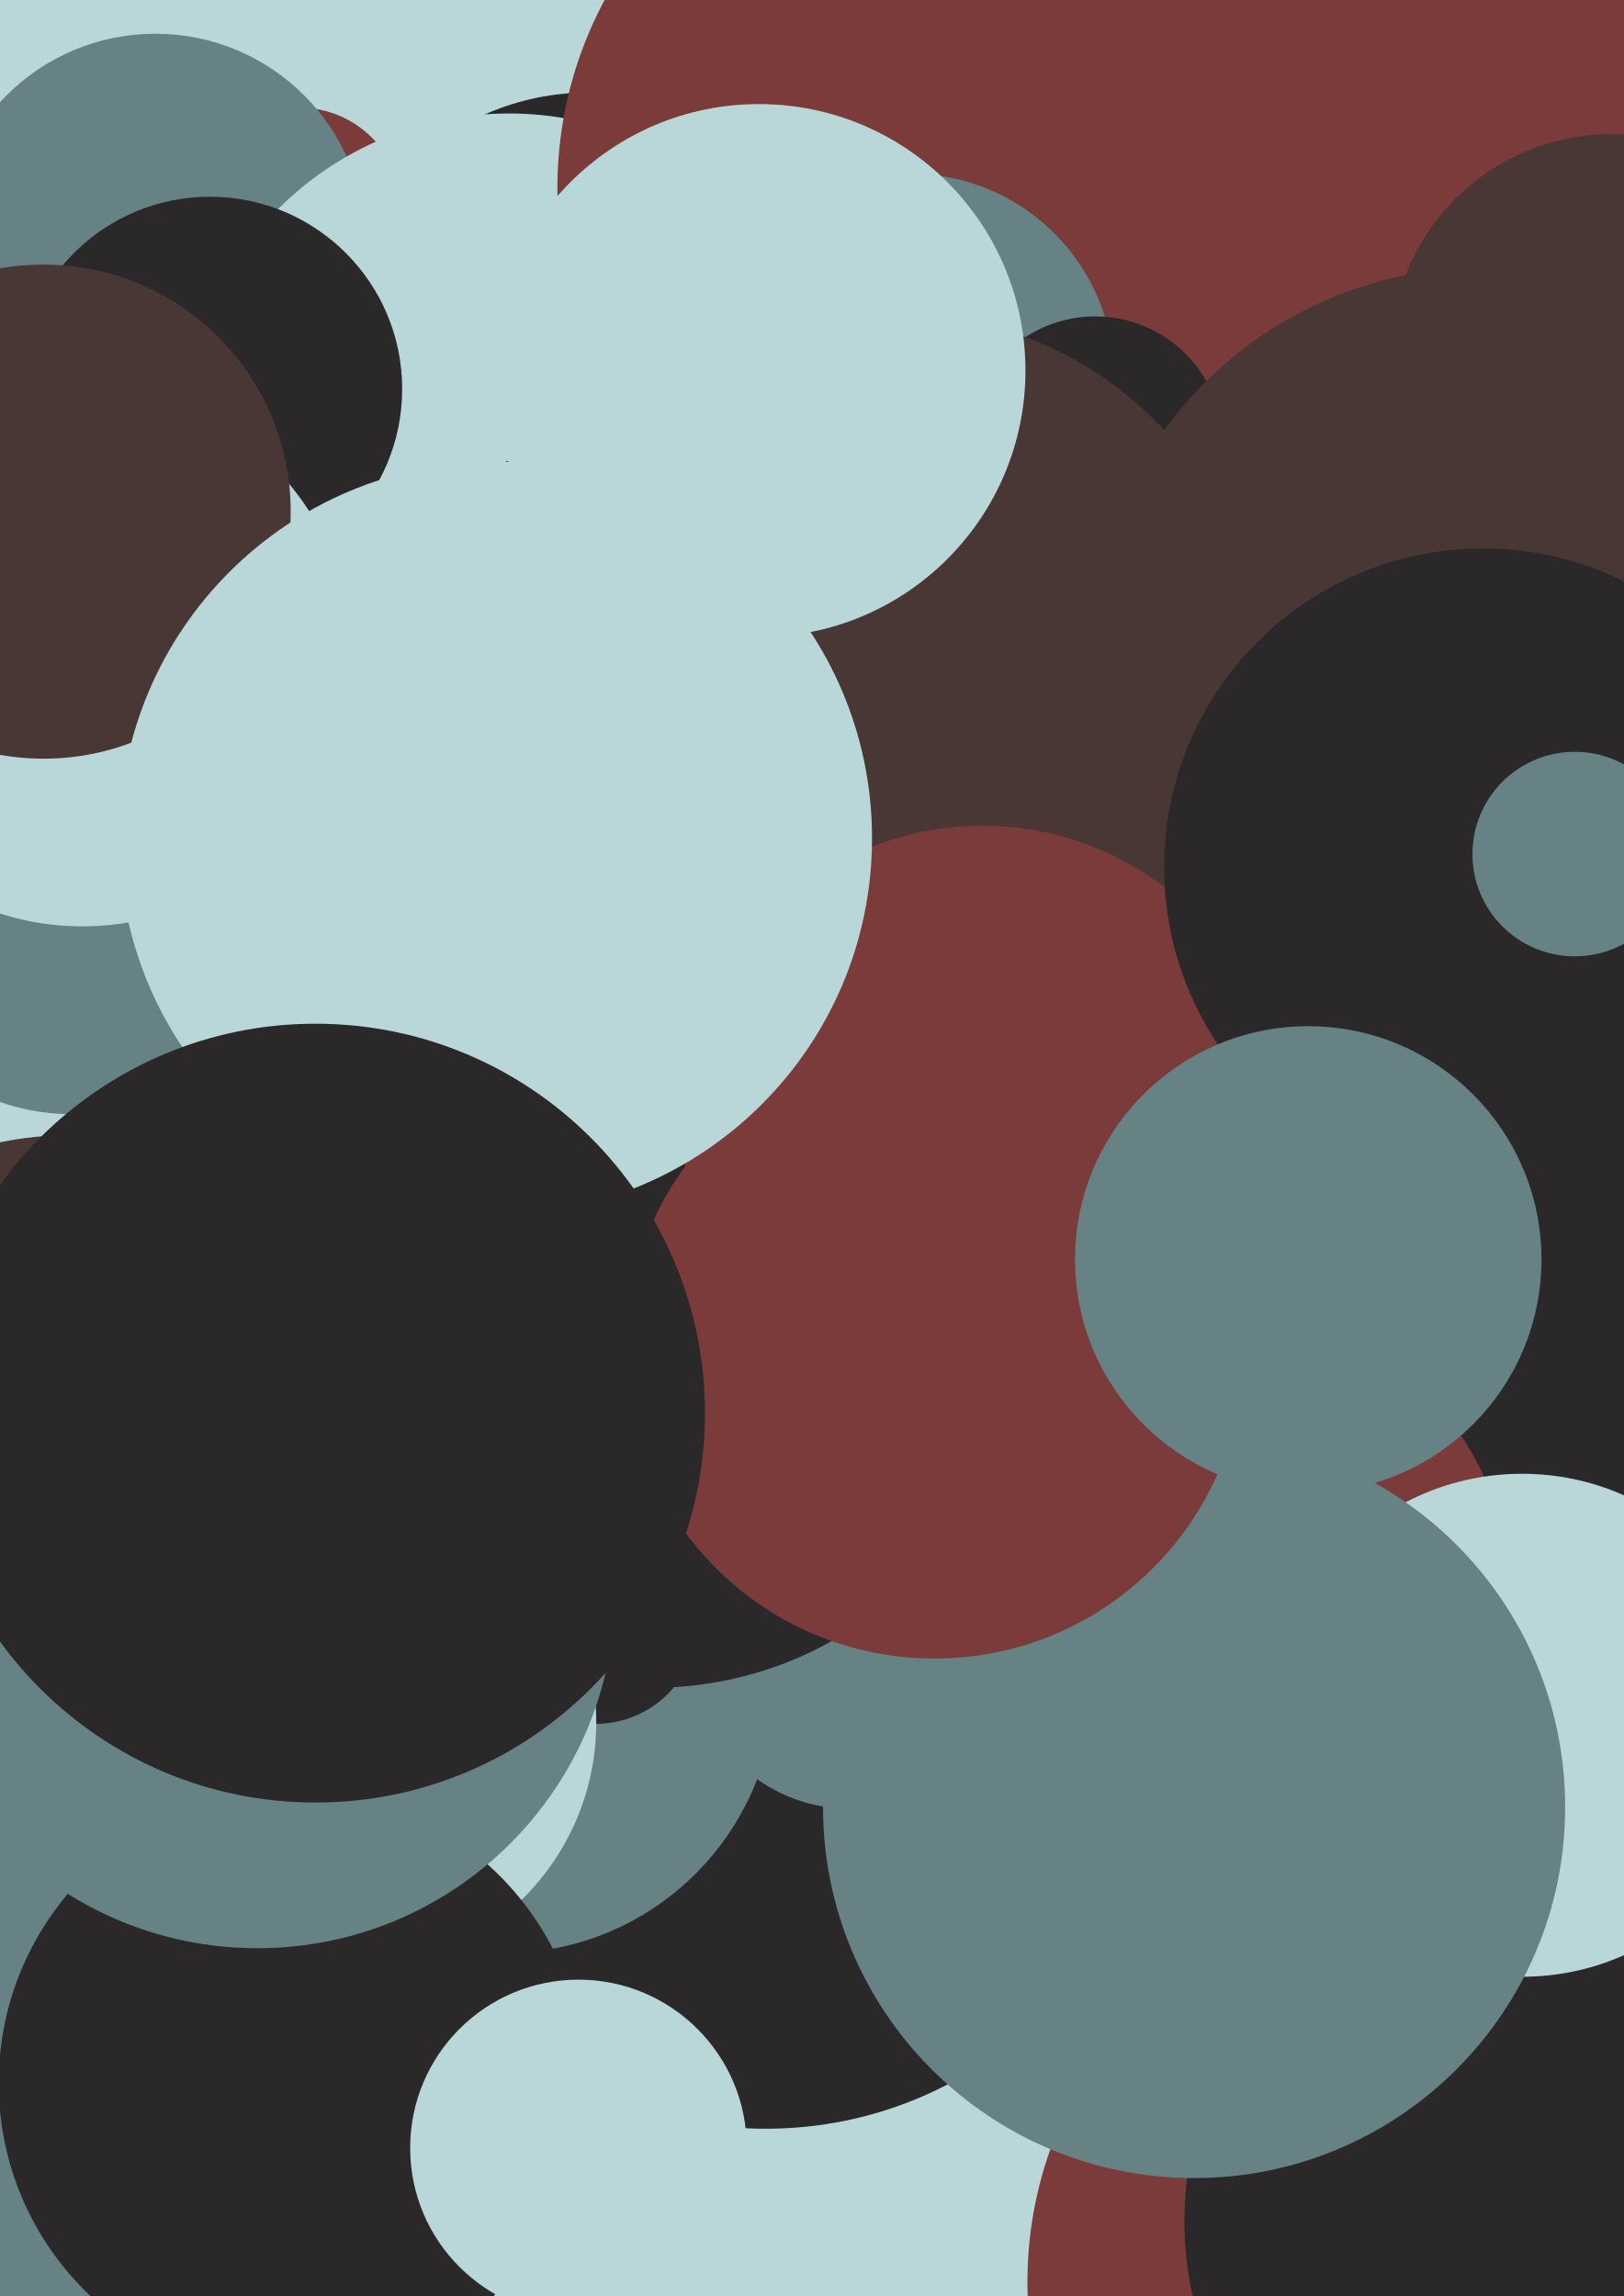
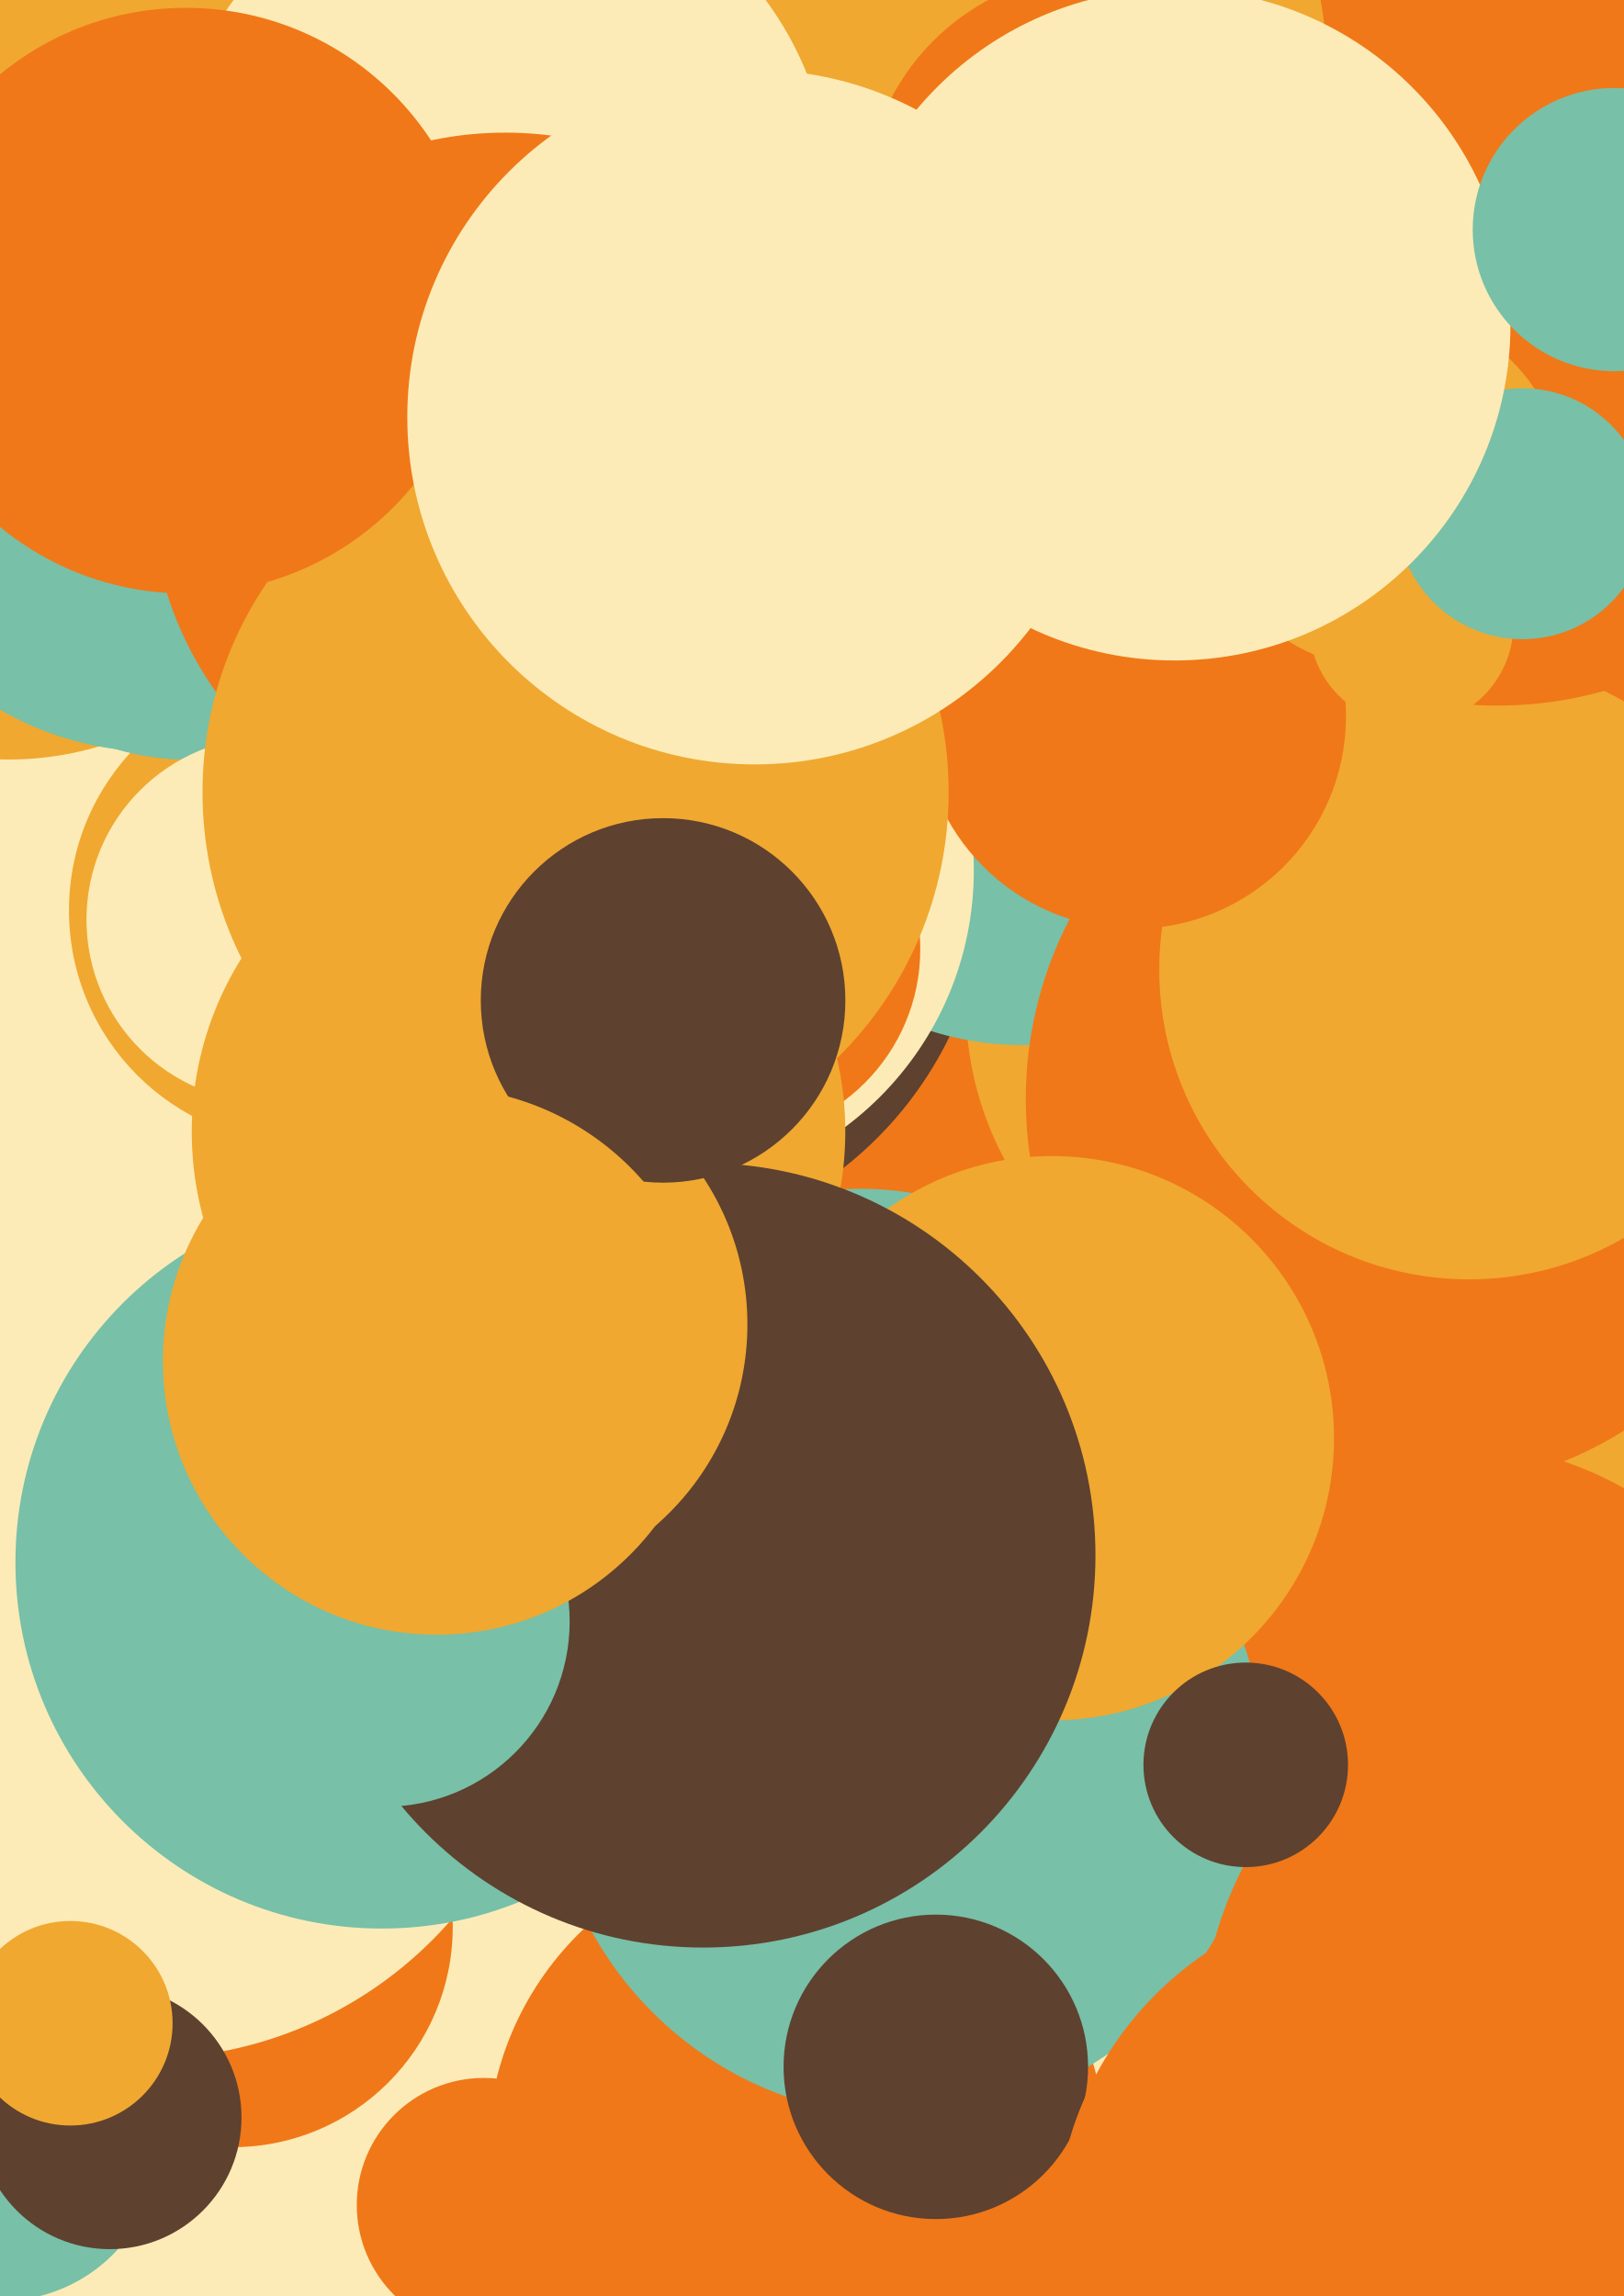
- <svg xmlns="http://www.w3.org/2000/svg" width="794" height="1123" viewBox="0 0 793.701 1122.52" version="1.1" id="sketcher_wrapper_sketcher_svg_1.69575344e+12">
+ <svg xmlns="http://www.w3.org/2000/svg" width="794" height="1123" viewBox="0 0 793.701 1122.52" version="1.1" id="sketcher_wrapper_sketcher_svg_1.695755031e+12">
  <defs />
  <rect y="0" x="0" width="794" id="background-layer" height="1123" fill="white" data-count="2" />
-   <rect y="0" x="0" width="794" id="sketcher.draw.rectangle_3" height="1123" fill-opacity="1" fill="#B9D7D9" data-count="4" />
-   <circle r="146.779" id="sketcher.draw.circle_5" fill-opacity="1" fill="#493736" data-count="6" cy="513.994" cx="515.799" />
-   <circle r="192.833" id="sketcher.draw.circle_7" fill-opacity="1" fill="#7B3B3B" data-count="8" cy="1115.768" cx="695.081" />
-   <circle r="199.69" id="sketcher.draw.circle_9" fill-opacity="1" fill="#B9D7D9" data-count="10" cy="534.202" cx="394.345" />
-   <circle r="85.963" id="sketcher.draw.circle_11" fill-opacity="1" fill="#668284" data-count="12" cy="574.984" cx="732.558" />
-   <circle r="81.305" id="sketcher.draw.circle_13" fill-opacity="1" fill="#2A2829" data-count="14" cy="100.189" cx="581.636" />
-   <circle r="54.882" id="sketcher.draw.circle_15" fill-opacity="1" fill="#B9D7D9" data-count="16" cy="554.103" cx="74.117" />
-   <circle r="197.065" id="sketcher.draw.circle_17" fill-opacity="1" fill="#7B3B3B" data-count="18" cy="628.228" cx="257.185" />
-   <circle r="92.534" id="sketcher.draw.circle_19" fill-opacity="1" fill="#B9D7D9" data-count="20" cy="211.093" cx="330.865" />
-   <circle r="108.821" id="sketcher.draw.circle_21" fill-opacity="1" fill="#493736" data-count="22" cy="810.708" cx="100.554" />
-   <circle r="53.869" id="sketcher.draw.circle_23" fill-opacity="1" fill="#B9D7D9" data-count="24" cy="676.014" cx="775.419" />
-   <circle r="65.794" id="sketcher.draw.circle_25" fill-opacity="1" fill="#668284" data-count="26" cy="466.179" cx="120.002" />
-   <circle r="168.212" id="sketcher.draw.circle_27" fill-opacity="1" fill="#493736" data-count="28" cy="723.185" cx="34.346" />
-   <circle r="162.913" id="sketcher.draw.circle_29" fill-opacity="1" fill="#668284" data-count="30" cy="429.497" cx="295.124" />
-   <circle r="125.089" id="sketcher.draw.circle_31" fill-opacity="1" fill="#2A2829" data-count="32" cy="170.302" cx="287.706" />
-   <circle r="50" id="sketcher.draw.circle_33" fill-opacity="1" fill="#493736" data-count="34" cy="650.044" cx="32.657" />
-   <circle r="124.22" id="sketcher.draw.circle_35" fill-opacity="1" fill="#2A2829" data-count="36" cy="269.392" cx="285.811" />
-   <circle r="50" id="sketcher.draw.circle_37" fill-opacity="1" fill="#7B3B3B" data-count="38" cy="102.617" cx="146.438" />
-   <circle r="148.048" id="sketcher.draw.circle_39" fill-opacity="1" fill="#493736" data-count="40" cy="752.191" cx="184.856" />
-   <circle r="132.233" id="sketcher.draw.circle_41" fill-opacity="1" fill="#668284" data-count="42" cy="742.12" cx="698.941" />
-   <circle r="59.905" id="sketcher.draw.circle_43" fill-opacity="1" fill="#493736" data-count="44" cy="228.73" cx="461.484" />
-   <circle r="55.463" id="sketcher.draw.circle_45" fill-opacity="1" fill="#B9D7D9" data-count="46" cy="380.217" cx="115.778" />
-   <circle r="129.786" id="sketcher.draw.circle_47" fill-opacity="1" fill="#668284" data-count="48" cy="837.821" cx="134.868" />
-   <circle r="187.246" id="sketcher.draw.circle_49" fill-opacity="1" fill="#B9D7D9" data-count="50" cy="351.646" cx="467.436" />
-   <circle r="143.868" id="sketcher.draw.circle_51" fill-opacity="1" fill="#B9D7D9" data-count="52" cy="583.476" cx="481.773" />
-   <circle r="103.224" id="sketcher.draw.circle_53" fill-opacity="1" fill="#668284" data-count="54" cy="702.242" cx="642.977" />
-   <circle r="192.773" id="sketcher.draw.circle_55" fill-opacity="1" fill="#2A2829" data-count="56" cy="847.995" cx="374.349" />
-   <circle r="78.051" id="sketcher.draw.circle_57" fill-opacity="1" fill="#668284" data-count="58" cy="806.234" cx="415.313" />
-   <circle r="112.328" id="sketcher.draw.circle_59" fill-opacity="1" fill="#493736" data-count="60" cy="17.864" cx="427.237" />
-   <circle r="54.54" id="sketcher.draw.circle_61" fill-opacity="1" fill="#668284" data-count="62" cy="948.601" cx="204.08" />
-   <circle r="168.81" id="sketcher.draw.circle_63" fill-opacity="1" fill="#2A2829" data-count="64" cy="665.223" cx="244.248" />
-   <circle r="184.917" id="sketcher.draw.circle_65" fill-opacity="1" fill="#B9D7D9" data-count="66" cy="652.18" cx="644.619" />
-   <circle r="188.002" id="sketcher.draw.circle_67" fill-opacity="1" fill="#B9D7D9" data-count="68" cy="15.958" cx="688.016" />
-   <circle r="51.359" id="sketcher.draw.circle_69" fill-opacity="1" fill="#668284" data-count="70" cy="533.591" cx="617.951" />
-   <circle r="156.118" id="sketcher.draw.circle_71" fill-opacity="1" fill="#2A2829" data-count="72" cy="152.556" cx="464.533" />
-   <circle r="102.858" id="sketcher.draw.circle_73" fill-opacity="1" fill="#668284" data-count="74" cy="119.322" cx="75.938" />
-   <circle r="124.707" id="sketcher.draw.circle_75" fill-opacity="1" fill="#493736" data-count="76" cy="272.677" cx="10.017" />
-   <circle r="62.824" id="sketcher.draw.circle_77" fill-opacity="1" fill="#2A2829" data-count="78" cy="153.471" cx="530.444" />
-   <circle r="124.138" id="sketcher.draw.circle_79" fill-opacity="1" fill="#493736" data-count="80" cy="386.206" cx="434.945" />
-   <circle r="158.942" id="sketcher.draw.circle_81" fill-opacity="1" fill="#2A2829" data-count="82" cy="633.354" cx="188.884" />
-   <circle r="116.489" id="sketcher.draw.circle_83" fill-opacity="1" fill="#2A2829" data-count="84" cy="504.542" cx="364.232" />
-   <circle r="82.734" id="sketcher.draw.circle_85" fill-opacity="1" fill="#493736" data-count="86" cy="376.378" cx="299.975" />
-   <circle r="159.486" id="sketcher.draw.circle_87" fill-opacity="1" fill="#B9D7D9" data-count="88" cy="214.938" cx="248.72" />
-   <circle r="135.498" id="sketcher.draw.circle_89" fill-opacity="1" fill="#2A2829" data-count="90" cy="749.053" cx="777.624" />
-   <circle r="50" id="sketcher.draw.circle_91" fill-opacity="1" fill="#493736" data-count="92" cy="1101.858" cx="623.663" />
-   <circle r="171.312" id="sketcher.draw.circle_93" fill-opacity="1" fill="#493736" data-count="94" cy="898.266" cx="785.349" />
-   <circle r="76.534" id="sketcher.draw.circle_95" fill-opacity="1" fill="#B9D7D9" data-count="96" cy="661.756" cx="453.073" />
-   <circle r="131.905" id="sketcher.draw.circle_97" fill-opacity="1" fill="#668284" data-count="98" cy="335.297" cx="416.655" />
-   <circle r="144.003" id="sketcher.draw.circle_99" fill-opacity="1" fill="#7B3B3B" data-count="100" cy="1113.199" cx="681.611" />
-   <circle r="94.006" id="sketcher.draw.circle_101" fill-opacity="1" fill="#2A2829" data-count="102" cy="190.165" cx="102.599" />
-   <circle r="115.697" id="sketcher.draw.circle_103" fill-opacity="1" fill="#7B3B3B" data-count="104" cy="11.661" cx="446.367" />
-   <circle r="134.089" id="sketcher.draw.circle_105" fill-opacity="1" fill="#B9D7D9" data-count="106" cy="175.75" cx="557.574" />
-   <circle r="168.316" id="sketcher.draw.circle_107" fill-opacity="1" fill="#2A2829" data-count="108" cy="710.297" cx="790.337" />
-   <circle r="125.809" id="sketcher.draw.circle_109" fill-opacity="1" fill="#2A2829" data-count="110" cy="276.401" cx="592.846" />
-   <circle r="142.308" id="sketcher.draw.circle_111" fill-opacity="1" fill="#7B3B3B" data-count="112" cy="359.468" cx="295.826" />
-   <circle r="85.37" id="sketcher.draw.circle_113" fill-opacity="1" fill="#B9D7D9" data-count="114" cy="496.512" cx="473.282" />
-   <circle r="173.18" id="sketcher.draw.circle_115" fill-opacity="1" fill="#668284" data-count="116" cy="258.92" cx="621.25" />
-   <circle r="152.244" id="sketcher.draw.circle_117" fill-opacity="1" fill="#668284" data-count="118" cy="1025.144" cx="11.828" />
-   <circle r="194.954" id="sketcher.draw.circle_119" fill-opacity="1" fill="#7B3B3B" data-count="120" cy="92.084" cx="467.429" />
-   <circle r="166.498" id="sketcher.draw.circle_121" fill-opacity="1" fill="#2A2829" data-count="122" cy="1085.976" cx="745.508" />
-   <circle r="99.635" id="sketcher.draw.circle_123" fill-opacity="1" fill="#668284" data-count="124" cy="184.525" cx="444.996" />
-   <circle r="99.563" id="sketcher.draw.circle_125" fill-opacity="1" fill="#493736" data-count="126" cy="500.34" cx="448.982" />
-   <circle r="50" id="sketcher.draw.circle_127" fill-opacity="1" fill="#493736" data-count="128" cy="867.452" cx="495.749" />
-   <circle r="131.708" id="sketcher.draw.circle_129" fill-opacity="1" fill="#2A2829" data-count="130" cy="651.39" cx="695.914" />
-   <circle r="158.188" id="sketcher.draw.circle_131" fill-opacity="1" fill="#7B3B3B" data-count="132" cy="788.879" cx="582.161" />
-   <circle r="86.602" id="sketcher.draw.circle_133" fill-opacity="1" fill="#493736" data-count="134" cy="959.877" cx="563.386" />
-   <circle r="112.311" id="sketcher.draw.circle_135" fill-opacity="1" fill="#668284" data-count="136" cy="752.467" cx="475.414" />
-   <circle r="62.443" id="sketcher.draw.circle_137" fill-opacity="1" fill="#2A2829" data-count="138" cy="217.11" cx="535.379" />
-   <circle r="132.713" id="sketcher.draw.circle_139" fill-opacity="1" fill="#668284" data-count="140" cy="822.212" cx="246.246" />
-   <circle r="120.377" id="sketcher.draw.circle_141" fill-opacity="1" fill="#668284" data-count="142" cy="981.73" cx="41.022" />
-   <circle r="122.958" id="sketcher.draw.circle_143" fill-opacity="1" fill="#B9D7D9" data-count="144" cy="843.503" cx="744.029" />
-   <circle r="50" id="sketcher.draw.circle_145" fill-opacity="1" fill="#7B3B3B" data-count="146" cy="467.292" cx="652.298" />
-   <circle r="50" id="sketcher.draw.circle_147" fill-opacity="1" fill="#2A2829" data-count="148" cy="854.985" cx="536.387" />
-   <circle r="50" id="sketcher.draw.circle_149" fill-opacity="1" fill="#2A2829" data-count="150" cy="792.813" cx="291.126" />
-   <circle r="64.409" id="sketcher.draw.circle_151" fill-opacity="1" fill="#493736" data-count="152" cy="423.151" cx="789.596" />
-   <circle r="104.577" id="sketcher.draw.circle_153" fill-opacity="1" fill="#668284" data-count="154" cy="440.117" cx="34.792" />
-   <circle r="121.496" id="sketcher.draw.circle_155" fill-opacity="1" fill="#B9D7D9" data-count="156" cy="842.047" cx="169.983" />
-   <circle r="124.693" id="sketcher.draw.circle_157" fill-opacity="1" fill="#B9D7D9" data-count="158" cy="430.705" cx="630.713" />
-   <circle r="80.036" id="sketcher.draw.circle_159" fill-opacity="1" fill="#B9D7D9" data-count="160" cy="33.872" cx="667.16" />
-   <circle r="181.393" id="sketcher.draw.circle_161" fill-opacity="1" fill="#668284" data-count="162" cy="883.5" cx="583.722" />
-   <circle r="143.394" id="sketcher.draw.circle_163" fill-opacity="1" fill="#2A2829" data-count="164" cy="1018.385" cx="142.76" />
-   <circle r="179.895" id="sketcher.draw.circle_165" fill-opacity="1" fill="#2A2829" data-count="166" cy="645.278" cx="318.823" />
-   <circle r="190.155" id="sketcher.draw.circle_167" fill-opacity="1" fill="#7B3B3B" data-count="168" cy="43.575" cx="747.298" />
-   <circle r="86.541" id="sketcher.draw.circle_169" fill-opacity="1" fill="#2A2829" data-count="170" cy="457.963" cx="626.304" />
-   <circle r="192.436" id="sketcher.draw.circle_171" fill-opacity="1" fill="#493736" data-count="172" cy="323.292" cx="724.835" />
-   <circle r="176.793" id="sketcher.draw.circle_173" fill-opacity="1" fill="#493736" data-count="174" cy="330.333" cx="439.28" />
-   <circle r="151.16" id="sketcher.draw.circle_175" fill-opacity="1" fill="#7B3B3B" data-count="176" cy="659.723" cx="456.809" />
-   <circle r="108.214" id="sketcher.draw.circle_177" fill-opacity="1" fill="#493736" data-count="178" cy="173.761" cx="787.925" />
-   <circle r="131.774" id="sketcher.draw.circle_179" fill-opacity="1" fill="#B9D7D9" data-count="180" cy="321.116" cx="40.263" />
-   <circle r="120.796" id="sketcher.draw.circle_181" fill-opacity="1" fill="#493736" data-count="182" cy="250.116" cx="21.309" />
-   <circle r="65.501" id="sketcher.draw.circle_183" fill-opacity="1" fill="#2A2829" data-count="184" cy="417.962" cx="287.496" />
-   <circle r="146.685" id="sketcher.draw.circle_185" fill-opacity="1" fill="#7B3B3B" data-count="186" cy="550.394" cx="480.387" />
-   <circle r="130.292" id="sketcher.draw.circle_187" fill-opacity="1" fill="#B9D7D9" data-count="188" cy="181.155" cx="370.995" />
-   <circle r="174.849" id="sketcher.draw.circle_189" fill-opacity="1" fill="#668284" data-count="190" cy="777.658" cx="125.84" />
-   <circle r="50" id="sketcher.draw.circle_191" fill-opacity="1" fill="#668284" data-count="192" cy="379.773" cx="246.073" />
-   <circle r="184.038" id="sketcher.draw.circle_193" fill-opacity="1" fill="#B9D7D9" data-count="194" cy="409.789" cx="242.246" />
-   <circle r="155.865" id="sketcher.draw.circle_195" fill-opacity="1" fill="#2A2829" data-count="196" cy="424.023" cx="724.962" />
-   <circle r="114.01" id="sketcher.draw.circle_197" fill-opacity="1" fill="#668284" data-count="198" cy="615.717" cx="639.53" />
-   <circle r="50" id="sketcher.draw.circle_199" fill-opacity="1" fill="#668284" data-count="200" cy="417.555" cx="769.802" />
-   <circle r="82.278" id="sketcher.draw.circle_201" fill-opacity="1" fill="#B9D7D9" data-count="202" cy="1050.156" cx="282.784" />
-   <circle r="190.395" id="sketcher.draw.circle_203" fill-opacity="1" fill="#2A2829" data-count="204" cy="690.888" cx="154.211" />
+   <rect y="0" x="0" width="794" id="sketcher.draw.rectangle_3" height="1123" fill-opacity="1" fill="#FCEBB6" data-count="4" />
+   <circle r="175.016" id="sketcher.draw.circle_5" fill-opacity="1" fill="#FCEBB6" data-count="6" cy="754.527" cx="661.96" />
+   <circle r="150.001" id="sketcher.draw.circle_7" fill-opacity="1" fill="#FCEBB6" data-count="8" cy="448.575" cx="51.801" />
+   <circle r="77.511" id="sketcher.draw.circle_9" fill-opacity="1" fill="#78C0A8" data-count="10" cy="1047.417" cx="0.453" />
+   <circle r="164.337" id="sketcher.draw.circle_11" fill-opacity="1" fill="#F07818" data-count="12" cy="407.395" cx="500.842" />
+   <circle r="127.998" id="sketcher.draw.circle_13" fill-opacity="1" fill="#78C0A8" data-count="14" cy="924.075" cx="741.573" />
+   <circle r="162.673" id="sketcher.draw.circle_15" fill-opacity="1" fill="#F07818" data-count="16" cy="568.704" cx="351.535" />
+   <circle r="175.576" id="sketcher.draw.circle_17" fill-opacity="1" fill="#5E412F" data-count="18" cy="885.608" cx="28.24" />
+   <circle r="50" id="sketcher.draw.circle_19" fill-opacity="1" fill="#FCEBB6" data-count="20" cy="177.426" cx="223.823" />
+   <circle r="50" id="sketcher.draw.circle_21" fill-opacity="1" fill="#F07818" data-count="22" cy="192.02" cx="721.279" />
+   <circle r="160.573" id="sketcher.draw.circle_23" fill-opacity="1" fill="#F0A830" data-count="24" cy="491.165" cx="632.704" />
+   <circle r="76.56" id="sketcher.draw.circle_25" fill-opacity="1" fill="#F0A830" data-count="26" cy="551.463" cx="297.377" />
+   <circle r="50" id="sketcher.draw.circle_27" fill-opacity="1" fill="#5E412F" data-count="28" cy="520.662" cx="148.925" />
+   <circle r="150.056" id="sketcher.draw.circle_29" fill-opacity="1" fill="#FCEBB6" data-count="30" cy="560.87" cx="20.177" />
+   <circle r="193.542" id="sketcher.draw.circle_31" fill-opacity="1" fill="#FCEBB6" data-count="32" cy="683.449" cx="27.67" />
+   <circle r="113.999" id="sketcher.draw.circle_33" fill-opacity="1" fill="#F0A830" data-count="34" cy="445.072" cx="147.718" />
+   <circle r="50" id="sketcher.draw.circle_35" fill-opacity="1" fill="#F07818" data-count="36" cy="201.287" cx="161.31" />
+   <circle r="126.795" id="sketcher.draw.circle_37" fill-opacity="1" fill="#78C0A8" data-count="38" cy="244.635" cx="92.512" />
+   <circle r="182.786" id="sketcher.draw.circle_39" fill-opacity="1" fill="#5E412F" data-count="40" cy="427.087" cx="299.625" />
+   <circle r="150.135" id="sketcher.draw.circle_41" fill-opacity="1" fill="#78C0A8" data-count="42" cy="360.814" cx="500.15" />
+   <circle r="50" id="sketcher.draw.circle_43" fill-opacity="1" fill="#F07818" data-count="44" cy="402.068" cx="247.749" />
+   <circle r="104.128" id="sketcher.draw.circle_45" fill-opacity="1" fill="#FCEBB6" data-count="46" cy="262.664" cx="129.252" />
+   <circle r="128.242" id="sketcher.draw.circle_47" fill-opacity="1" fill="#78C0A8" data-count="48" cy="991.121" cx="594.476" />
+   <circle r="163.912" id="sketcher.draw.circle_49" fill-opacity="1" fill="#FCEBB6" data-count="50" cy="54.649" cx="392.698" />
+   <circle r="50" id="sketcher.draw.circle_51" fill-opacity="1" fill="#78C0A8" data-count="52" cy="420.182" cx="488.697" />
+   <circle r="197.609" id="sketcher.draw.circle_53" fill-opacity="1" fill="#5E412F" data-count="54" cy="1069.318" cx="735.314" />
+   <circle r="50" id="sketcher.draw.circle_55" fill-opacity="1" fill="#FCEBB6" data-count="56" cy="215.028" cx="505.454" />
+   <circle r="50" id="sketcher.draw.circle_57" fill-opacity="1" fill="#78C0A8" data-count="58" cy="721.437" cx="142.296" />
+   <circle r="156.614" id="sketcher.draw.circle_59" fill-opacity="1" fill="#FCEBB6" data-count="60" cy="425.525" cx="319.43" />
+   <circle r="50" id="sketcher.draw.circle_61" fill-opacity="1" fill="#F0A830" data-count="62" cy="1031.469" cx="310.325" />
+   <circle r="50" id="sketcher.draw.circle_63" fill-opacity="1" fill="#F0A830" data-count="64" cy="239.531" cx="559.29" />
+   <circle r="171.799" id="sketcher.draw.circle_65" fill-opacity="1" fill="#F0A830" data-count="66" cy="831.082" cx="780.157" />
+   <circle r="112.927" id="sketcher.draw.circle_67" fill-opacity="1" fill="#FCEBB6" data-count="68" cy="128.741" cx="176.473" />
+   <circle r="64.659" id="sketcher.draw.circle_69" fill-opacity="1" fill="#5E412F" data-count="70" cy="23.747" cx="30.667" />
+   <circle r="163.603" id="sketcher.draw.circle_71" fill-opacity="1" fill="#78C0A8" data-count="72" cy="6.455" cx="513.586" />
+   <circle r="153.438" id="sketcher.draw.circle_73" fill-opacity="1" fill="#FCEBB6" data-count="74" cy="1033.013" cx="495.96" />
+   <circle r="89.43" id="sketcher.draw.circle_75" fill-opacity="1" fill="#FCEBB6" data-count="76" cy="449.62" cx="131.708" />
+   <circle r="77.165" id="sketcher.draw.circle_77" fill-opacity="1" fill="#F07818" data-count="78" cy="327.627" cx="277.987" />
+   <circle r="191.139" id="sketcher.draw.circle_79" fill-opacity="1" fill="#F07818" data-count="80" cy="537.309" cx="692.602" />
+   <circle r="92.507" id="sketcher.draw.circle_81" fill-opacity="1" fill="#F07818" data-count="82" cy="464.003" cx="357.371" />
+   <circle r="107.692" id="sketcher.draw.circle_83" fill-opacity="1" fill="#F07818" data-count="84" cy="942.084" cx="113.625" />
+   <circle r="197.596" id="sketcher.draw.circle_85" fill-opacity="1" fill="#FCEBB6" data-count="86" cy="808.835" cx="71.585" />
+   <circle r="62.674" id="sketcher.draw.circle_87" fill-opacity="1" fill="#78C0A8" data-count="88" cy="358.321" cx="686.633" />
+   <circle r="64.346" id="sketcher.draw.circle_89" fill-opacity="1" fill="#5E412F" data-count="90" cy="1035.299" cx="53.709" />
+   <circle r="53.863" id="sketcher.draw.circle_91" fill-opacity="1" fill="#F07818" data-count="92" cy="283.032" cx="520.834" />
+   <circle r="50" id="sketcher.draw.circle_93" fill-opacity="1" fill="#F0A830" data-count="94" cy="989.198" cx="34.375" />
+   <circle r="154.614" id="sketcher.draw.circle_95" fill-opacity="1" fill="#5E412F" data-count="96" cy="61.435" cx="343.672" />
+   <circle r="179.103" id="sketcher.draw.circle_97" fill-opacity="1" fill="#78C0A8" data-count="98" cy="763.791" cx="186.651" />
+   <circle r="111.245" id="sketcher.draw.circle_99" fill-opacity="1" fill="#78C0A8" data-count="100" cy="143.889" cx="339.937" />
+   <circle r="88.797" id="sketcher.draw.circle_101" fill-opacity="1" fill="#5E412F" data-count="102" cy="748.548" cx="474.043" />
+   <circle r="179.928" id="sketcher.draw.circle_103" fill-opacity="1" fill="#F07818" data-count="104" cy="769.924" cx="433.375" />
+   <circle r="175.817" id="sketcher.draw.circle_105" fill-opacity="1" fill="#F07818" data-count="106" cy="880.964" cx="707.808" />
+   <circle r="73.629" id="sketcher.draw.circle_107" fill-opacity="1" fill="#F0A830" data-count="108" cy="225.693" cx="135.759" />
+   <circle r="180.865" id="sketcher.draw.circle_109" fill-opacity="1" fill="#F07818" data-count="110" cy="260.493" cx="740.155" />
+   <circle r="68.428" id="sketcher.draw.circle_111" fill-opacity="1" fill="#F07818" data-count="112" cy="1072.449" cx="585.507" />
+   <circle r="151.423" id="sketcher.draw.circle_113" fill-opacity="1" fill="#F0A830" data-count="114" cy="474.048" cx="718.129" />
+   <circle r="121.403" id="sketcher.draw.circle_115" fill-opacity="1" fill="#78C0A8" data-count="116" cy="174.019" cx="165.875" />
+   <circle r="103.86" id="sketcher.draw.circle_117" fill-opacity="1" fill="#F07818" data-count="118" cy="350.209" cx="554.114" />
+   <circle r="62.125" id="sketcher.draw.circle_119" fill-opacity="1" fill="#F07818" data-count="120" cy="1078.062" cx="236.531" />
+   <circle r="194.232" id="sketcher.draw.circle_121" fill-opacity="1" fill="#F07818" data-count="122" cy="150.721" cx="731.739" />
+   <circle r="181.016" id="sketcher.draw.circle_123" fill-opacity="1" fill="#F0A830" data-count="124" cy="32.771" cx="467.508" />
+   <circle r="121.863" id="sketcher.draw.circle_125" fill-opacity="1" fill="#5E412F" data-count="126" cy="672.812" cx="224.931" />
+   <circle r="102.737" id="sketcher.draw.circle_127" fill-opacity="1" fill="#5E412F" data-count="128" cy="737.288" cx="517.737" />
+   <circle r="151.241" id="sketcher.draw.circle_129" fill-opacity="1" fill="#F07818" data-count="130" cy="1052.683" cx="389.563" />
+   <circle r="131.354" id="sketcher.draw.circle_131" fill-opacity="1" fill="#FCEBB6" data-count="132" cy="354.087" cx="241.756" />
+   <circle r="130.963" id="sketcher.draw.circle_133" fill-opacity="1" fill="#F0A830" data-count="134" cy="92.834" cx="4.999" />
+   <circle r="154.587" id="sketcher.draw.circle_135" fill-opacity="1" fill="#F0A830" data-count="136" cy="216.732" cx="4.137" />
+   <circle r="113.961" id="sketcher.draw.circle_137" fill-opacity="1" fill="#F07818" data-count="138" cy="100.522" cx="536.818" />
+   <circle r="50" id="sketcher.draw.circle_139" fill-opacity="1" fill="#F07818" data-count="140" cy="320.973" cx="482.649" />
+   <circle r="181.989" id="sketcher.draw.circle_141" fill-opacity="1" fill="#F07818" data-count="142" cy="1109.162" cx="747.325" />
+   <circle r="193.91" id="sketcher.draw.circle_143" fill-opacity="1" fill="#F0A830" data-count="144" cy="70.765" cx="63.456" />
+   <circle r="161.758" id="sketcher.draw.circle_145" fill-opacity="1" fill="#FCEBB6" data-count="146" cy="96.198" cx="244.234" />
+   <circle r="150.406" id="sketcher.draw.circle_147" fill-opacity="1" fill="#F0A830" data-count="148" cy="208.907" cx="375.982" />
+   <circle r="152.506" id="sketcher.draw.circle_149" fill-opacity="1" fill="#78C0A8" data-count="150" cy="733.699" cx="420.779" />
+   <circle r="153.733" id="sketcher.draw.circle_151" fill-opacity="1" fill="#78C0A8" data-count="152" cy="213.847" cx="76.973" />
+   <circle r="159.741" id="sketcher.draw.circle_153" fill-opacity="1" fill="#F0A830" data-count="154" cy="553.261" cx="253.478" />
+   <circle r="50" id="sketcher.draw.circle_155" fill-opacity="1" fill="#78C0A8" data-count="156" cy="70.984" cx="85.502" />
+   <circle r="173.284" id="sketcher.draw.circle_157" fill-opacity="1" fill="#F07818" data-count="158" cy="238.1" cx="246.972" />
+   <circle r="174.84" id="sketcher.draw.circle_159" fill-opacity="1" fill="#78C0A8" data-count="160" cy="860.146" cx="442.531" />
+   <circle r="50" id="sketcher.draw.circle_161" fill-opacity="1" fill="#F0A830" data-count="162" cy="1059.441" cx="587.531" />
+   <circle r="182.377" id="sketcher.draw.circle_163" fill-opacity="1" fill="#F0A830" data-count="164" cy="387.273" cx="281.373" />
+   <circle r="50" id="sketcher.draw.circle_165" fill-opacity="1" fill="#F0A830" data-count="166" cy="304.823" cx="689.89" />
+   <circle r="137.954" id="sketcher.draw.circle_167" fill-opacity="1" fill="#F0A830" data-count="168" cy="703.163" cx="514.167" />
+   <circle r="88.136" id="sketcher.draw.circle_169" fill-opacity="1" fill="#F0A830" data-count="170" cy="238.874" cx="676.799" />
+   <circle r="191.788" id="sketcher.draw.circle_171" fill-opacity="1" fill="#5E412F" data-count="172" cy="760.395" cx="343.722" />
+   <circle r="50" id="sketcher.draw.circle_173" fill-opacity="1" fill="#F07818" data-count="174" cy="238.683" cx="538.755" />
+   <circle r="61.338" id="sketcher.draw.circle_175" fill-opacity="1" fill="#78C0A8" data-count="176" cy="251.146" cx="744.207" />
+   <circle r="164.198" id="sketcher.draw.circle_177" fill-opacity="1" fill="#FCEBB6" data-count="178" cy="158.694" cx="574.188" />
+   <circle r="81.476" id="sketcher.draw.circle_179" fill-opacity="1" fill="#F0A830" data-count="180" cy="464.236" cx="761.702" />
+   <circle r="130.361" id="sketcher.draw.circle_181" fill-opacity="1" fill="#F0A830" data-count="182" cy="647.492" cx="235.001" />
+   <circle r="74.425" id="sketcher.draw.circle_183" fill-opacity="1" fill="#5E412F" data-count="184" cy="1010.505" cx="457.472" />
+   <circle r="143.168" id="sketcher.draw.circle_185" fill-opacity="1" fill="#F07818" data-count="186" cy="146.968" cx="90.867" />
+   <circle r="196.439" id="sketcher.draw.circle_187" fill-opacity="1" fill="#F07818" data-count="188" cy="1001.808" cx="782.82" />
+   <circle r="89.112" id="sketcher.draw.circle_189" fill-opacity="1" fill="#5E412F" data-count="190" cy="489.096" cx="324.139" />
+   <circle r="69.232" id="sketcher.draw.circle_191" fill-opacity="1" fill="#78C0A8" data-count="192" cy="112.23" cx="789.169" />
+   <circle r="50" id="sketcher.draw.circle_193" fill-opacity="1" fill="#5E412F" data-count="194" cy="862.845" cx="608.975" />
+   <circle r="169.807" id="sketcher.draw.circle_195" fill-opacity="1" fill="#FCEBB6" data-count="196" cy="203.906" cx="368.906" />
+   <circle r="90.648" id="sketcher.draw.circle_197" fill-opacity="1" fill="#78C0A8" data-count="198" cy="792.693" cx="187.83" />
+   <circle r="166.31" id="sketcher.draw.circle_199" fill-opacity="1" fill="#F07818" data-count="200" cy="1092.724" cx="682.492" />
+   <circle r="50" id="sketcher.draw.circle_201" fill-opacity="1" fill="#78C0A8" data-count="202" cy="643.271" cx="135.131" />
+   <circle r="133.853" id="sketcher.draw.circle_203" fill-opacity="1" fill="#F0A830" data-count="204" cy="665.376" cx="213.481" />
</svg>
